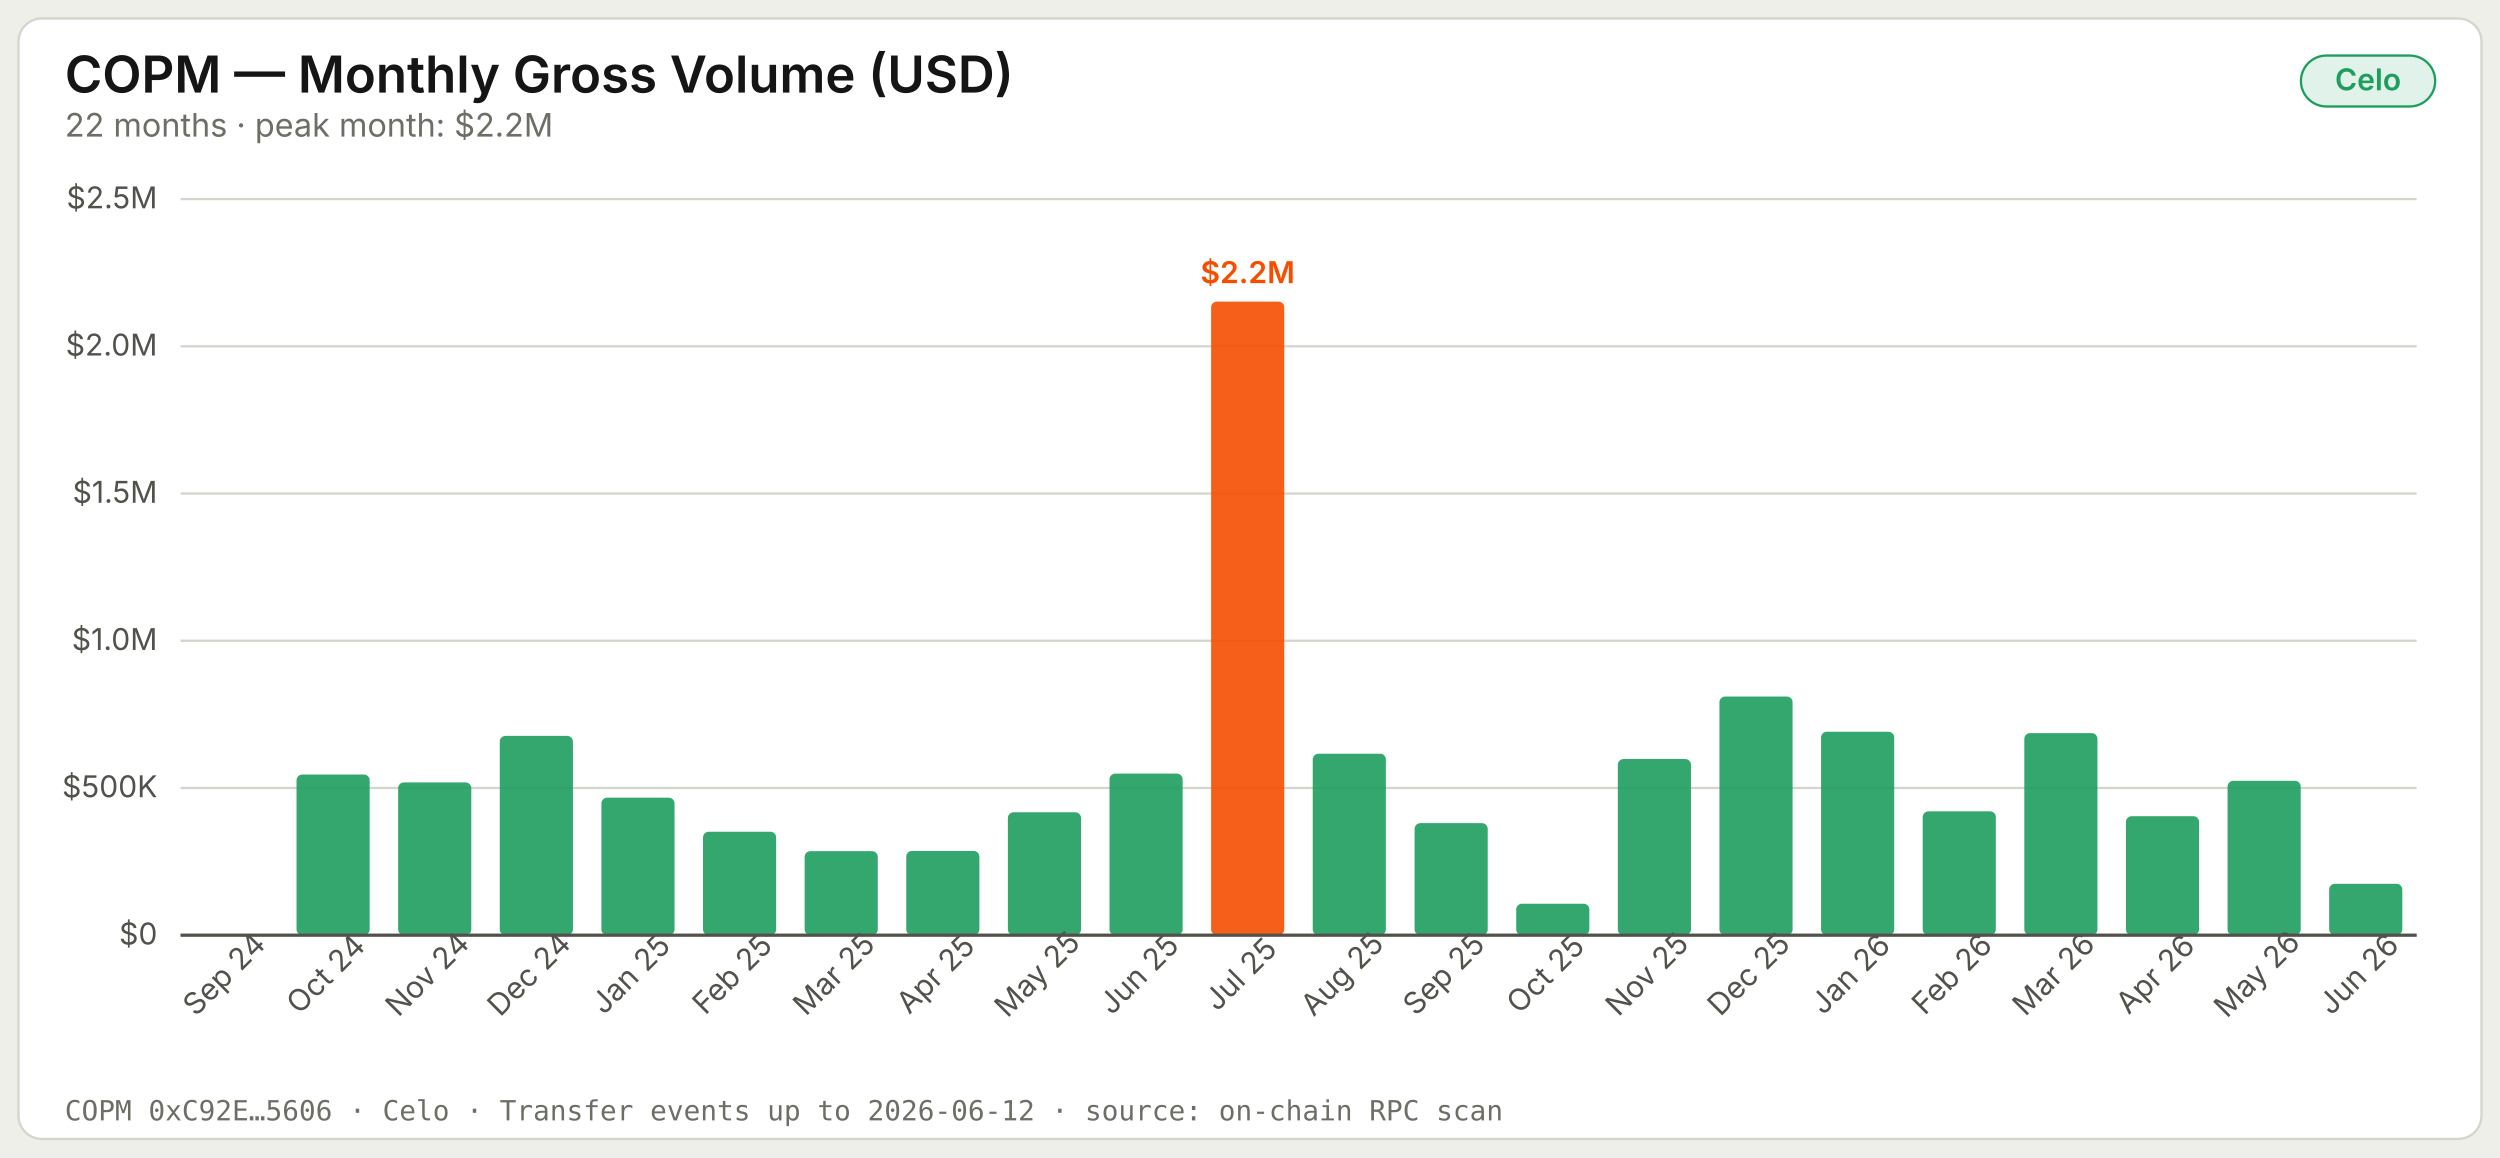
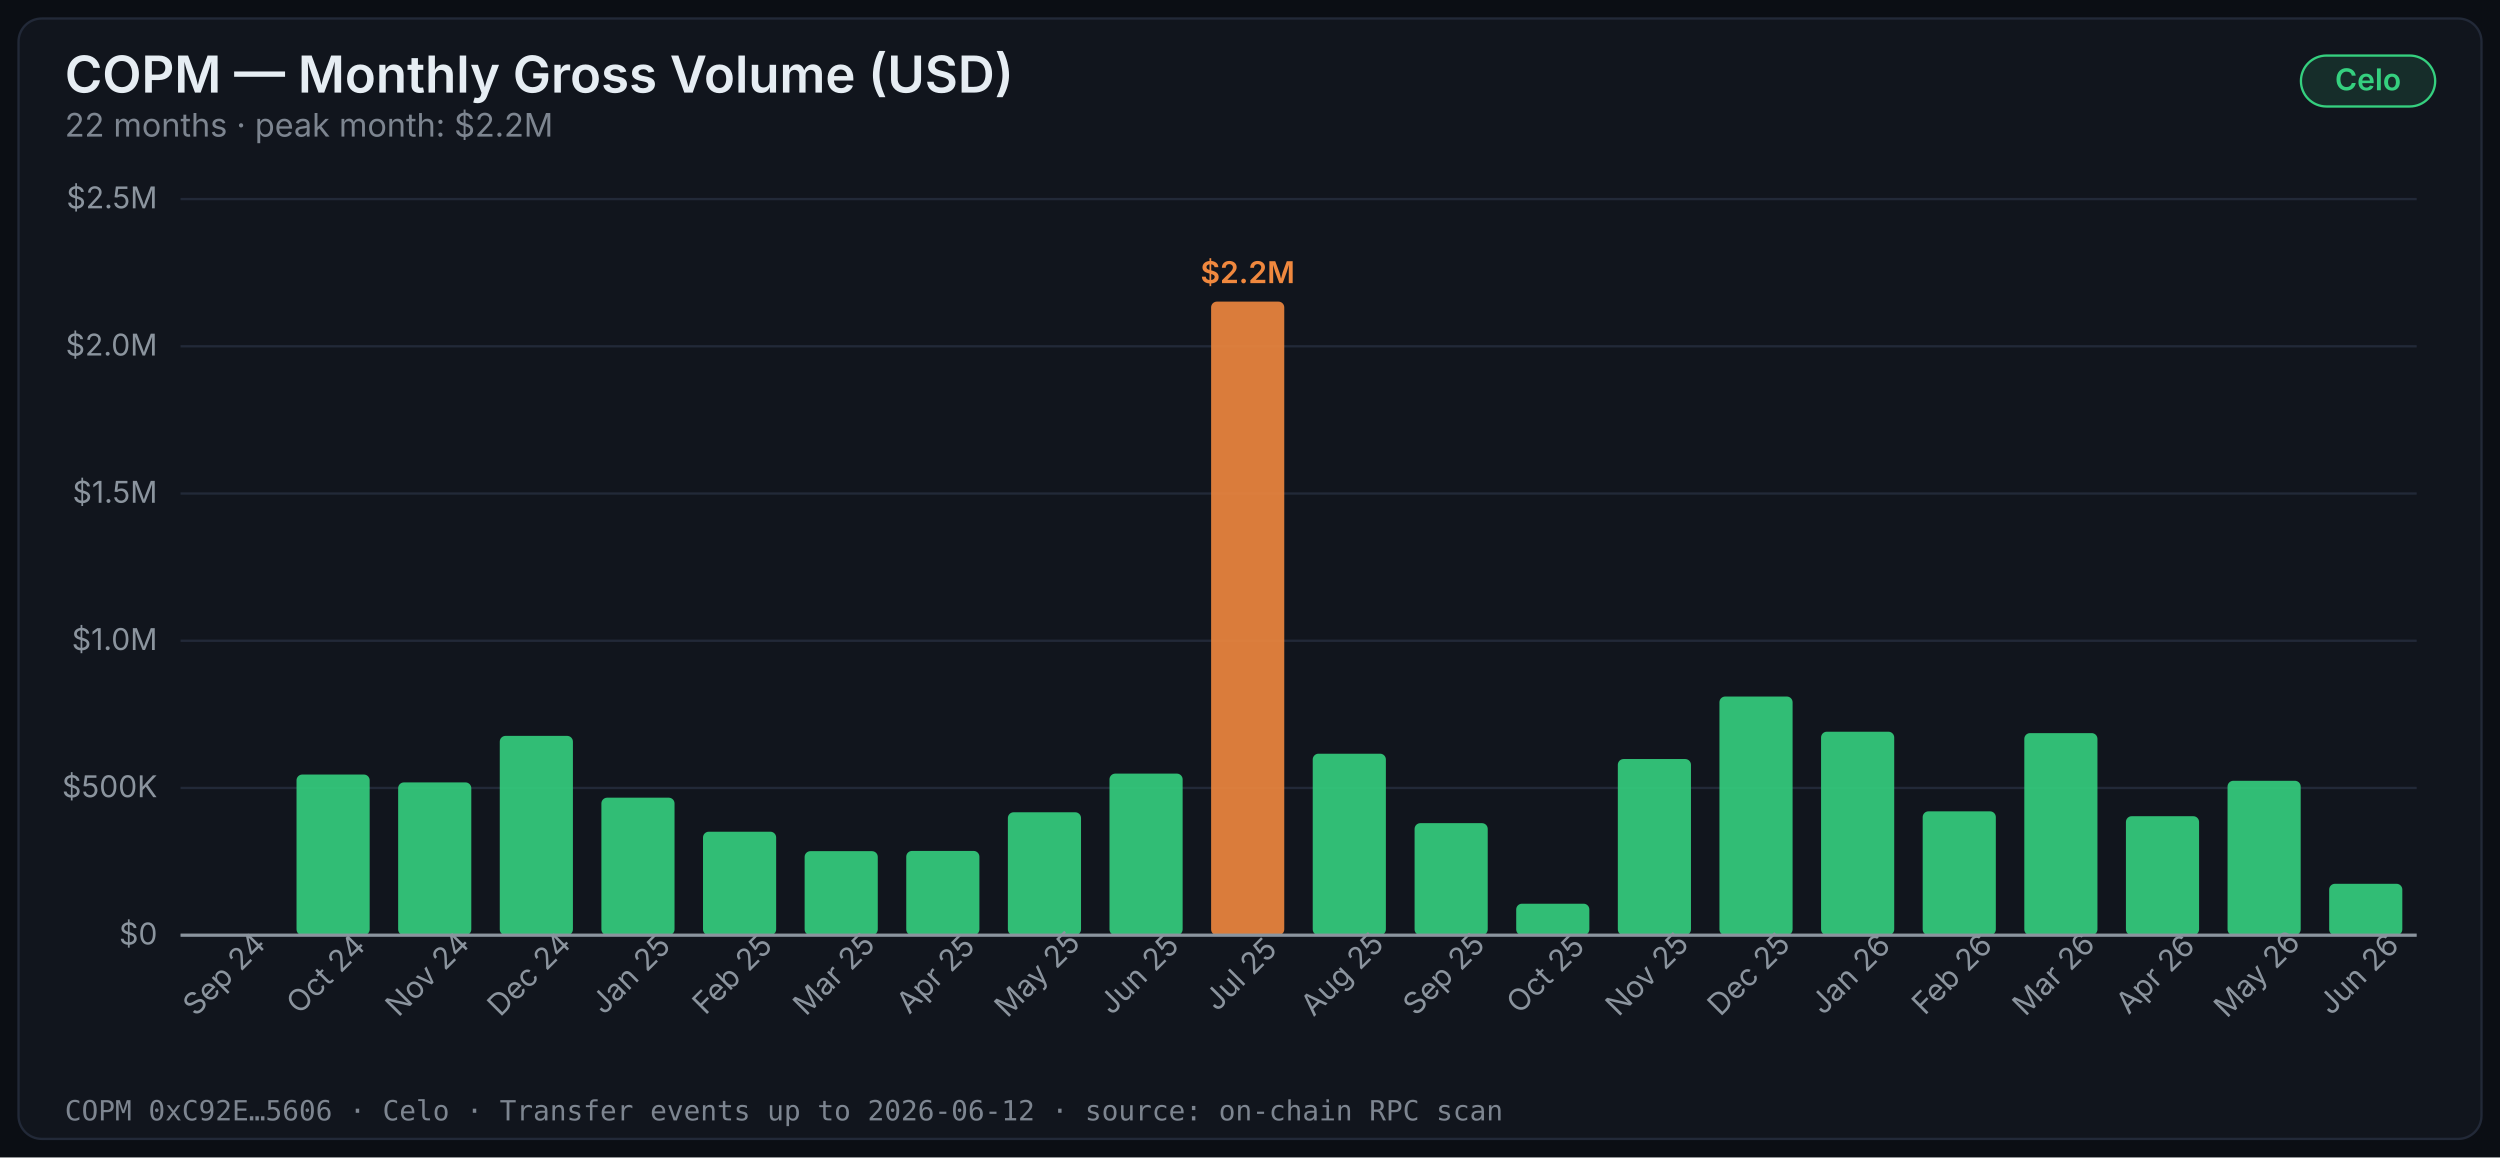
<svg xmlns="http://www.w3.org/2000/svg" width="1080" height="500" viewBox="0 0 1080 500" role="img" aria-label="COPM — Monthly Gross Volume (USD)">
  <style>
-     .title { font: 600 22px -apple-system, 'Segoe UI', system-ui, sans-serif; fill: #151515; }
-     .subtitle { font: 400 14px -apple-system, 'Segoe UI', system-ui, sans-serif; fill: #6e6e66; }
-     .axis { font: 400 13px -apple-system, 'Segoe UI', system-ui, sans-serif; fill: #52524c; }
-     .label { font: 500 14px -apple-system, 'Segoe UI', system-ui, sans-serif; fill: #151515; }
+     .title { font: 600 22px -apple-system, 'Segoe UI', system-ui, sans-serif; fill: #e6edf3; }
+     .subtitle { font: 400 14px -apple-system, 'Segoe UI', system-ui, sans-serif; fill: #7d8590; }
+     .axis { font: 400 13px -apple-system, 'Segoe UI', system-ui, sans-serif; fill: #8b949e; }
+     .label { font: 500 14px -apple-system, 'Segoe UI', system-ui, sans-serif; fill: #e6edf3; }
    .annot { font: 600 13px -apple-system, 'Segoe UI', system-ui, sans-serif; }
    .badge { font: 600 13px -apple-system, 'Segoe UI', system-ui, sans-serif; }
-     .footer { font: 400 12px ui-monospace, 'SF Mono', Menlo, monospace; fill: #6e6e66; }
+     .footer { font: 400 12px ui-monospace, 'SF Mono', Menlo, monospace; fill: #7d8590; }
  </style>
  <defs />
-   <rect width="1080" height="500" fill="#eeefe9" />
-   <rect x="8" y="8" width="1064" height="484" rx="10" fill="#ffffff" stroke="#d4d5cc" stroke-width="1" />
+   <rect width="1080" height="500" fill="#0b0e14" />
+   <rect x="8" y="8" width="1064" height="484" rx="10" fill="#11151d" stroke="#222938" stroke-width="1" />
  <text x="28" y="40" class="title">COPM — Monthly Gross Volume (USD)</text>
-   <rect x="994" y="24" width="58" height="22" rx="11" fill="#1d9e5f22" stroke="#1d9e5f" stroke-width="1" />
-   <text x="1023" y="39" class="badge" fill="#1d9e5f" text-anchor="middle">Celo</text>
+   <rect x="994" y="24" width="58" height="22" rx="11" fill="#35d07f22" stroke="#35d07f" stroke-width="1" />
+   <text x="1023" y="39" class="badge" fill="#35d07f" text-anchor="middle">Celo</text>
  <text x="28" y="59" class="subtitle">22 months · peak month: $2.2M</text>
-   <line x1="78" y1="404" x2="1044" y2="404" stroke="#d4d5cc" stroke-width="1" />
+   <line x1="78" y1="404" x2="1044" y2="404" stroke="#222938" stroke-width="1" />
  <text x="68" y="408" class="axis" text-anchor="end">$0</text>
-   <line x1="78" y1="340.4" x2="1044" y2="340.4" stroke="#d4d5cc" stroke-width="1" />
+   <line x1="78" y1="340.4" x2="1044" y2="340.4" stroke="#222938" stroke-width="1" />
  <text x="68" y="344.4" class="axis" text-anchor="end">$500K</text>
-   <line x1="78" y1="276.8" x2="1044" y2="276.8" stroke="#d4d5cc" stroke-width="1" />
+   <line x1="78" y1="276.8" x2="1044" y2="276.8" stroke="#222938" stroke-width="1" />
  <text x="68" y="280.8" class="axis" text-anchor="end">$1.0M</text>
-   <line x1="78" y1="213.2" x2="1044" y2="213.2" stroke="#d4d5cc" stroke-width="1" />
+   <line x1="78" y1="213.2" x2="1044" y2="213.2" stroke="#222938" stroke-width="1" />
  <text x="68" y="217.2" class="axis" text-anchor="end">$1.5M</text>
-   <line x1="78" y1="149.6" x2="1044" y2="149.6" stroke="#d4d5cc" stroke-width="1" />
+   <line x1="78" y1="149.6" x2="1044" y2="149.6" stroke="#222938" stroke-width="1" />
  <text x="68" y="153.6" class="axis" text-anchor="end">$2.0M</text>
-   <line x1="78" y1="86" x2="1044" y2="86" stroke="#d4d5cc" stroke-width="1" />
+   <line x1="78" y1="86" x2="1044" y2="86" stroke="#222938" stroke-width="1" />
  <text x="68" y="90" class="axis" text-anchor="end">$2.5M</text>
-   <rect x="84.1" y="403.9" width="31.6" height="0.1" fill="#1d9e5f" fill-opacity="0.9" rx="2.5" />
+   <rect x="84.1" y="403.9" width="31.6" height="0.1" fill="#35d07f" fill-opacity="0.9" rx="2.5" />
  <text x="99.955" y="424" class="axis" text-anchor="middle" transform="rotate(-45 99.95455 424)">Sep 24</text>
-   <rect x="128.1" y="334.6" width="31.6" height="69.4" fill="#1d9e5f" fill-opacity="0.9" rx="2.5" />
+   <rect x="128.1" y="334.6" width="31.6" height="69.4" fill="#35d07f" fill-opacity="0.9" rx="2.5" />
  <text x="143.864" y="424" class="axis" text-anchor="middle" transform="rotate(-45 143.8636 424)">Oct 24</text>
-   <rect x="172.0" y="338.0" width="31.6" height="66.0" fill="#1d9e5f" fill-opacity="0.9" rx="2.5" />
+   <rect x="172.0" y="338.0" width="31.6" height="66.0" fill="#35d07f" fill-opacity="0.9" rx="2.5" />
  <text x="187.773" y="424" class="axis" text-anchor="middle" transform="rotate(-45 187.7727 424)">Nov 24</text>
-   <rect x="215.9" y="317.9" width="31.6" height="86.1" fill="#1d9e5f" fill-opacity="0.9" rx="2.5" />
+   <rect x="215.9" y="317.9" width="31.6" height="86.1" fill="#35d07f" fill-opacity="0.9" rx="2.5" />
  <text x="231.682" y="424" class="axis" text-anchor="middle" transform="rotate(-45 231.6818 424)">Dec 24</text>
-   <rect x="259.8" y="344.6" width="31.6" height="59.4" fill="#1d9e5f" fill-opacity="0.9" rx="2.5" />
+   <rect x="259.8" y="344.6" width="31.6" height="59.4" fill="#35d07f" fill-opacity="0.9" rx="2.5" />
  <text x="275.591" y="424" class="axis" text-anchor="middle" transform="rotate(-45 275.5909 424)">Jan 25</text>
-   <rect x="303.7" y="359.3" width="31.6" height="44.7" fill="#1d9e5f" fill-opacity="0.9" rx="2.5" />
+   <rect x="303.7" y="359.3" width="31.6" height="44.7" fill="#35d07f" fill-opacity="0.9" rx="2.5" />
  <text x="319.5" y="424" class="axis" text-anchor="middle" transform="rotate(-45 319.5 424)">Feb 25</text>
-   <rect x="347.6" y="367.7" width="31.6" height="36.3" fill="#1d9e5f" fill-opacity="0.9" rx="2.5" />
+   <rect x="347.6" y="367.7" width="31.6" height="36.3" fill="#35d07f" fill-opacity="0.9" rx="2.5" />
  <text x="363.409" y="424" class="axis" text-anchor="middle" transform="rotate(-45 363.4091 424)">Mar 25</text>
-   <rect x="391.5" y="367.6" width="31.6" height="36.4" fill="#1d9e5f" fill-opacity="0.9" rx="2.5" />
+   <rect x="391.5" y="367.6" width="31.6" height="36.4" fill="#35d07f" fill-opacity="0.9" rx="2.5" />
  <text x="407.318" y="424" class="axis" text-anchor="middle" transform="rotate(-45 407.3182 424)">Apr 25</text>
-   <rect x="435.4" y="350.9" width="31.6" height="53.1" fill="#1d9e5f" fill-opacity="0.9" rx="2.5" />
+   <rect x="435.4" y="350.9" width="31.6" height="53.1" fill="#35d07f" fill-opacity="0.9" rx="2.5" />
  <text x="451.227" y="424" class="axis" text-anchor="middle" transform="rotate(-45 451.2273 424)">May 25</text>
-   <rect x="479.3" y="334.2" width="31.6" height="69.8" fill="#1d9e5f" fill-opacity="0.9" rx="2.5" />
+   <rect x="479.3" y="334.2" width="31.6" height="69.8" fill="#35d07f" fill-opacity="0.9" rx="2.5" />
  <text x="495.136" y="424" class="axis" text-anchor="middle" transform="rotate(-45 495.1364 424)">Jun 25</text>
-   <rect x="523.2" y="130.3" width="31.6" height="273.7" fill="#f54e00" fill-opacity="0.9" rx="2.5" />
-   <text x="539.0" y="122.3" class="annot" fill="#f54e00" text-anchor="middle">$2.2M</text>
+   <rect x="523.2" y="130.3" width="31.6" height="273.7" fill="#f0883e" fill-opacity="0.9" rx="2.5" />
+   <text x="539.0" y="122.3" class="annot" fill="#f0883e" text-anchor="middle">$2.2M</text>
  <text x="539.045" y="424" class="axis" text-anchor="middle" transform="rotate(-45 539.0455 424)">Jul 25</text>
-   <rect x="567.1" y="325.6" width="31.6" height="78.4" fill="#1d9e5f" fill-opacity="0.9" rx="2.5" />
+   <rect x="567.1" y="325.6" width="31.6" height="78.4" fill="#35d07f" fill-opacity="0.9" rx="2.5" />
  <text x="582.955" y="424" class="axis" text-anchor="middle" transform="rotate(-45 582.9545 424)">Aug 25</text>
-   <rect x="611.1" y="355.6" width="31.6" height="48.4" fill="#1d9e5f" fill-opacity="0.9" rx="2.5" />
+   <rect x="611.1" y="355.6" width="31.6" height="48.4" fill="#35d07f" fill-opacity="0.9" rx="2.5" />
  <text x="626.864" y="424" class="axis" text-anchor="middle" transform="rotate(-45 626.8636 424)">Sep 25</text>
-   <rect x="655.0" y="390.4" width="31.6" height="13.6" fill="#1d9e5f" fill-opacity="0.9" rx="2.5" />
+   <rect x="655.0" y="390.4" width="31.6" height="13.6" fill="#35d07f" fill-opacity="0.9" rx="2.5" />
  <text x="670.773" y="424" class="axis" text-anchor="middle" transform="rotate(-45 670.7727 424)">Oct 25</text>
-   <rect x="698.9" y="327.9" width="31.6" height="76.1" fill="#1d9e5f" fill-opacity="0.9" rx="2.5" />
+   <rect x="698.9" y="327.9" width="31.6" height="76.1" fill="#35d07f" fill-opacity="0.9" rx="2.5" />
  <text x="714.682" y="424" class="axis" text-anchor="middle" transform="rotate(-45 714.6818 424)">Nov 25</text>
-   <rect x="742.8" y="300.9" width="31.6" height="103.1" fill="#1d9e5f" fill-opacity="0.9" rx="2.5" />
+   <rect x="742.8" y="300.9" width="31.6" height="103.1" fill="#35d07f" fill-opacity="0.9" rx="2.5" />
  <text x="758.591" y="424" class="axis" text-anchor="middle" transform="rotate(-45 758.5909 424)">Dec 25</text>
-   <rect x="786.7" y="316.1" width="31.6" height="87.9" fill="#1d9e5f" fill-opacity="0.9" rx="2.5" />
+   <rect x="786.7" y="316.1" width="31.6" height="87.9" fill="#35d07f" fill-opacity="0.9" rx="2.5" />
  <text x="802.5" y="424" class="axis" text-anchor="middle" transform="rotate(-45 802.5 424)">Jan 26</text>
-   <rect x="830.6" y="350.5" width="31.6" height="53.5" fill="#1d9e5f" fill-opacity="0.9" rx="2.5" />
+   <rect x="830.6" y="350.5" width="31.6" height="53.5" fill="#35d07f" fill-opacity="0.9" rx="2.5" />
  <text x="846.409" y="424" class="axis" text-anchor="middle" transform="rotate(-45 846.4091 424)">Feb 26</text>
-   <rect x="874.5" y="316.7" width="31.6" height="87.3" fill="#1d9e5f" fill-opacity="0.9" rx="2.5" />
+   <rect x="874.5" y="316.7" width="31.6" height="87.3" fill="#35d07f" fill-opacity="0.9" rx="2.5" />
  <text x="890.318" y="424" class="axis" text-anchor="middle" transform="rotate(-45 890.3182 424)">Mar 26</text>
-   <rect x="918.4" y="352.6" width="31.6" height="51.4" fill="#1d9e5f" fill-opacity="0.9" rx="2.5" />
+   <rect x="918.4" y="352.6" width="31.6" height="51.4" fill="#35d07f" fill-opacity="0.9" rx="2.5" />
  <text x="934.227" y="424" class="axis" text-anchor="middle" transform="rotate(-45 934.2273 424)">Apr 26</text>
-   <rect x="962.3" y="337.3" width="31.6" height="66.7" fill="#1d9e5f" fill-opacity="0.9" rx="2.5" />
+   <rect x="962.3" y="337.3" width="31.6" height="66.7" fill="#35d07f" fill-opacity="0.9" rx="2.5" />
  <text x="978.136" y="424" class="axis" text-anchor="middle" transform="rotate(-45 978.1364 424)">May 26</text>
-   <rect x="1006.2" y="381.8" width="31.6" height="22.2" fill="#1d9e5f" fill-opacity="0.9" rx="2.5" />
+   <rect x="1006.2" y="381.8" width="31.6" height="22.2" fill="#35d07f" fill-opacity="0.9" rx="2.5" />
  <text x="1022.045" y="424" class="axis" text-anchor="middle" transform="rotate(-45 1022.045 424)">Jun 26</text>
-   <line x1="78" y1="404" x2="1044" y2="404" stroke="#52524c" stroke-width="1.4" />
+   <line x1="78" y1="404" x2="1044" y2="404" stroke="#8b949e" stroke-width="1.4" />
  <text x="28" y="484" class="footer">COPM 0xC92E…5606 · Celo · Transfer events up to 2026-06-12 · source: on-chain RPC scan</text>
</svg>
